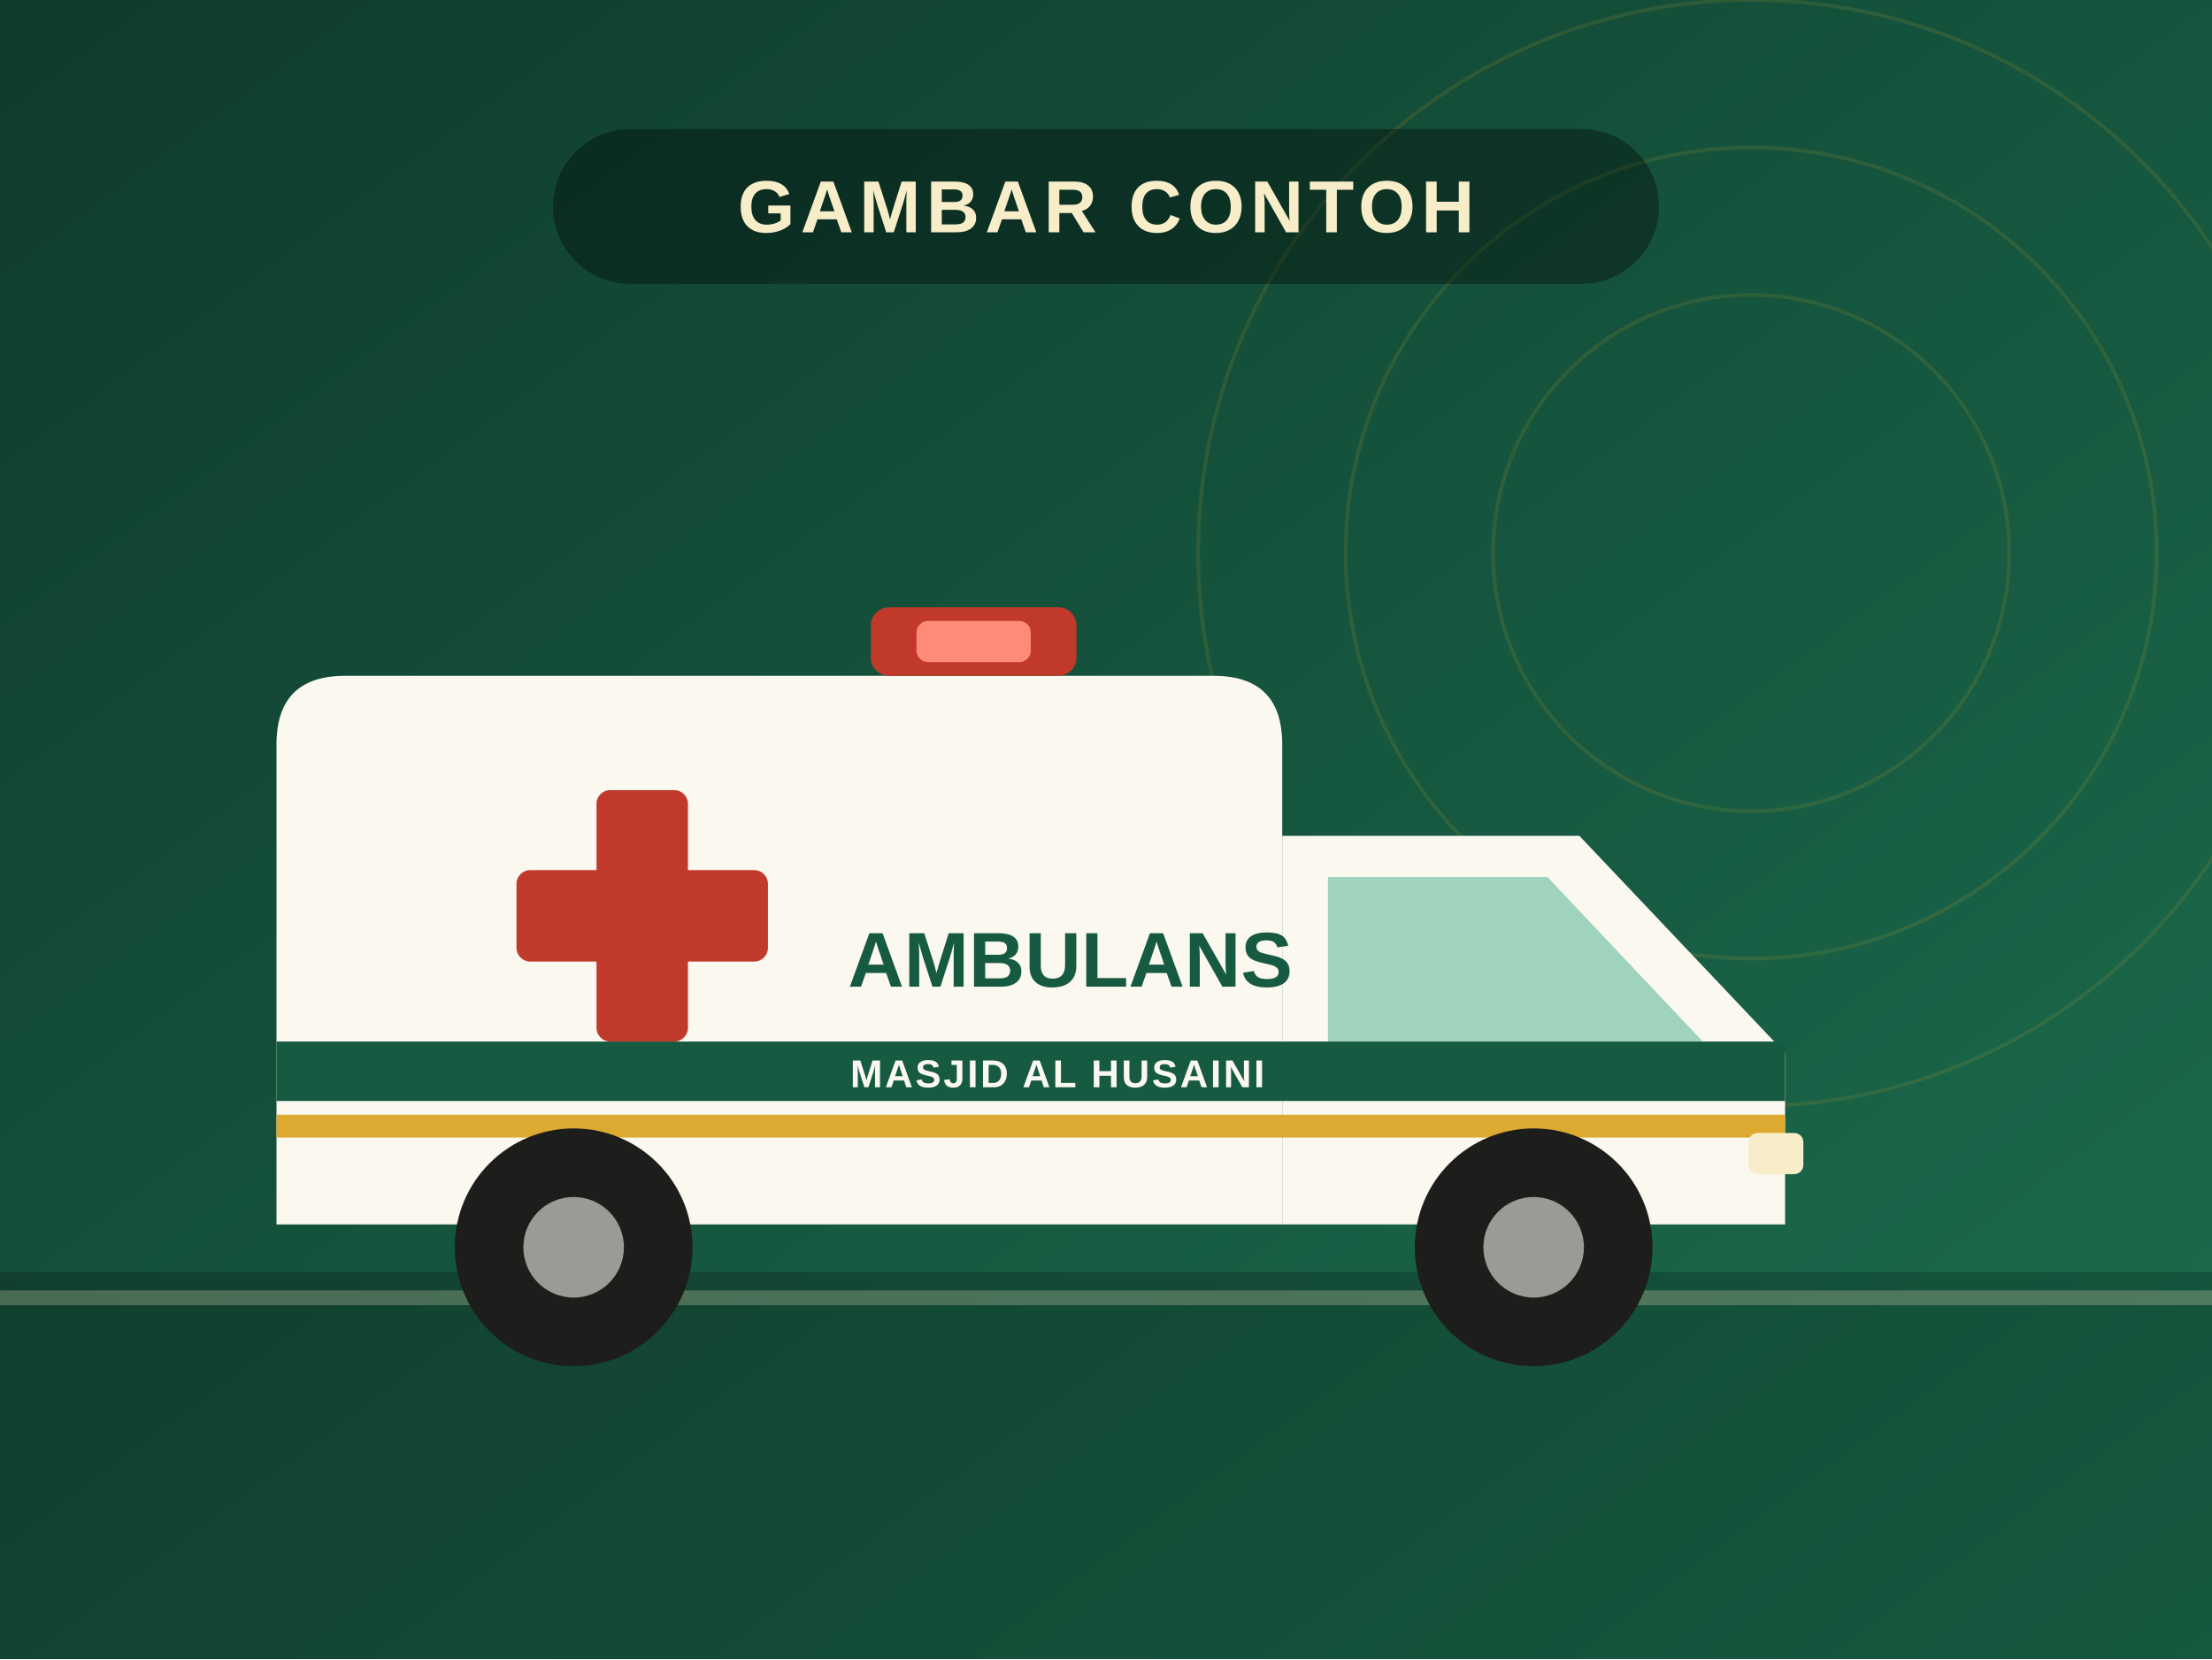
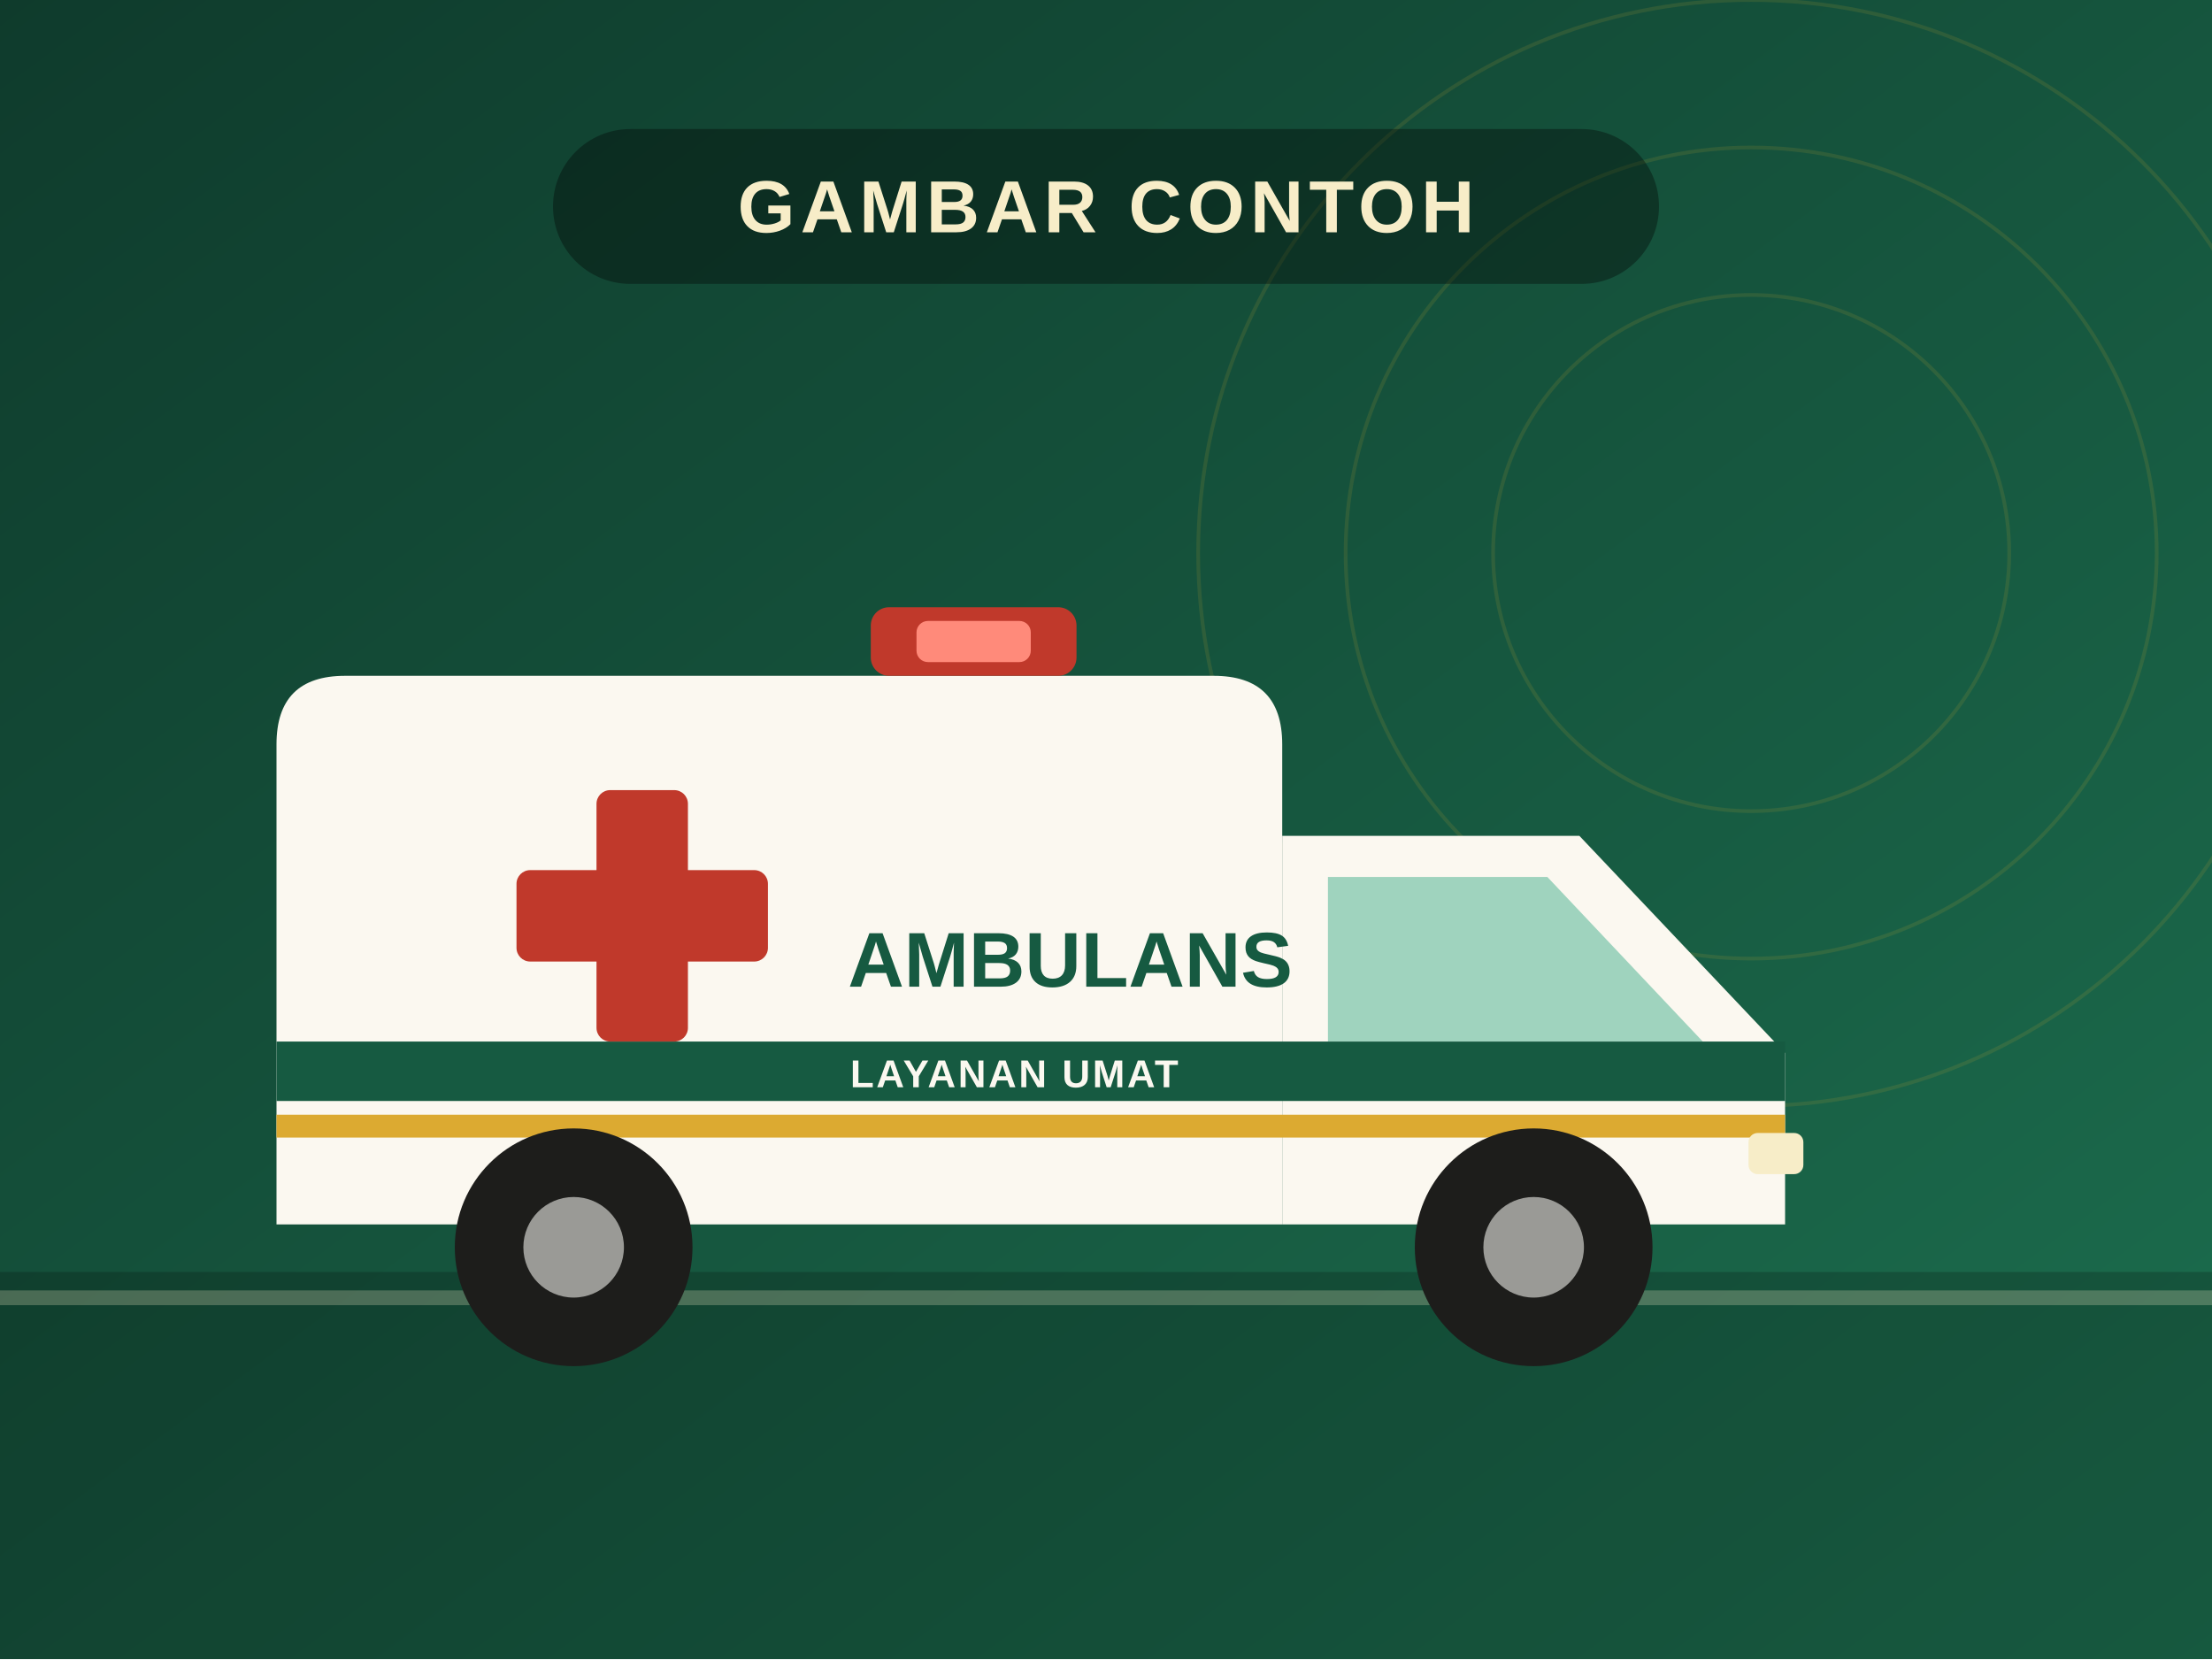
<svg xmlns="http://www.w3.org/2000/svg" viewBox="0 0 1200 900">
  <defs>
    <linearGradient id="bg" x1="0" y1="0" x2="1" y2="1">
      <stop offset="0" stop-color="#0f3b2c" />
      <stop offset="1" stop-color="#1c6f4f" />
    </linearGradient>
  </defs>
  <rect width="1200" height="900" fill="url(#bg)" />
  <g fill="none" stroke="#dcaa31" stroke-opacity="0.13" stroke-width="2">
    <circle cx="950" cy="300" r="300" />
    <circle cx="950" cy="300" r="220" />
    <circle cx="950" cy="300" r="140" />
  </g>
  <rect x="0" y="690" width="1200" height="210" fill="#000" opacity="0.2" />
  <rect x="0" y="700" width="1200" height="8" fill="#f7edc8" opacity="0.25" />
  <g transform="translate(150 255) scale(1.24)">
    <path d="M0 330V120q0-30 30-30h380q30 0 30 30v210z" fill="#fbf8f0" />
    <path d="M440 160h130l90 95v75H440z" fill="#fbf8f0" />
    <path d="M460 178h96l68 72H460z" fill="#9fd3be" />
    <rect x="0" y="250" width="660" height="26" fill="#165a41" />
    <rect x="0" y="282" width="660" height="10" fill="#dcaa31" />
    <rect x="140" y="140" width="40" height="110" rx="6" fill="#c0392b" />
    <rect x="105" y="175" width="110" height="40" rx="6" fill="#c0392b" />
    <rect x="260" y="60" width="90" height="30" rx="8" fill="#c0392b" />
    <rect x="280" y="66" width="50" height="18" rx="5" fill="#ff8a7a" />
    <text x="250" y="226" font-family="Arial, Helvetica, sans-serif" font-size="34" font-weight="700" fill="#165a41">AMBULANS</text>
-     <text x="251" y="270" font-family="Arial, Helvetica, sans-serif" font-size="17" font-weight="700" fill="#fbf8f0" letter-spacing="1">MASJID AL HUSAINI</text>
+     <text x="251" y="270" font-family="Arial, Helvetica, sans-serif" font-size="17" font-weight="700" fill="#fbf8f0" letter-spacing="1">LAYANAN UMAT</text>
    <circle cx="130" cy="340" r="52" fill="#1d1d1b" />
    <circle cx="130" cy="340" r="22" fill="#9a9a96" />
    <circle cx="550" cy="340" r="52" fill="#1d1d1b" />
    <circle cx="550" cy="340" r="22" fill="#9a9a96" />
    <rect x="644" y="290" width="24" height="18" rx="4" fill="#f7edc8" />
  </g>
  <rect x="300" y="70" width="600" height="84" rx="42" fill="#000" opacity="0.35" />
  <text x="600" y="126" text-anchor="middle" font-family="Arial, Helvetica, sans-serif" font-size="40" font-weight="700" fill="#f7edc8" letter-spacing="3">GAMBAR CONTOH</text>
</svg>
